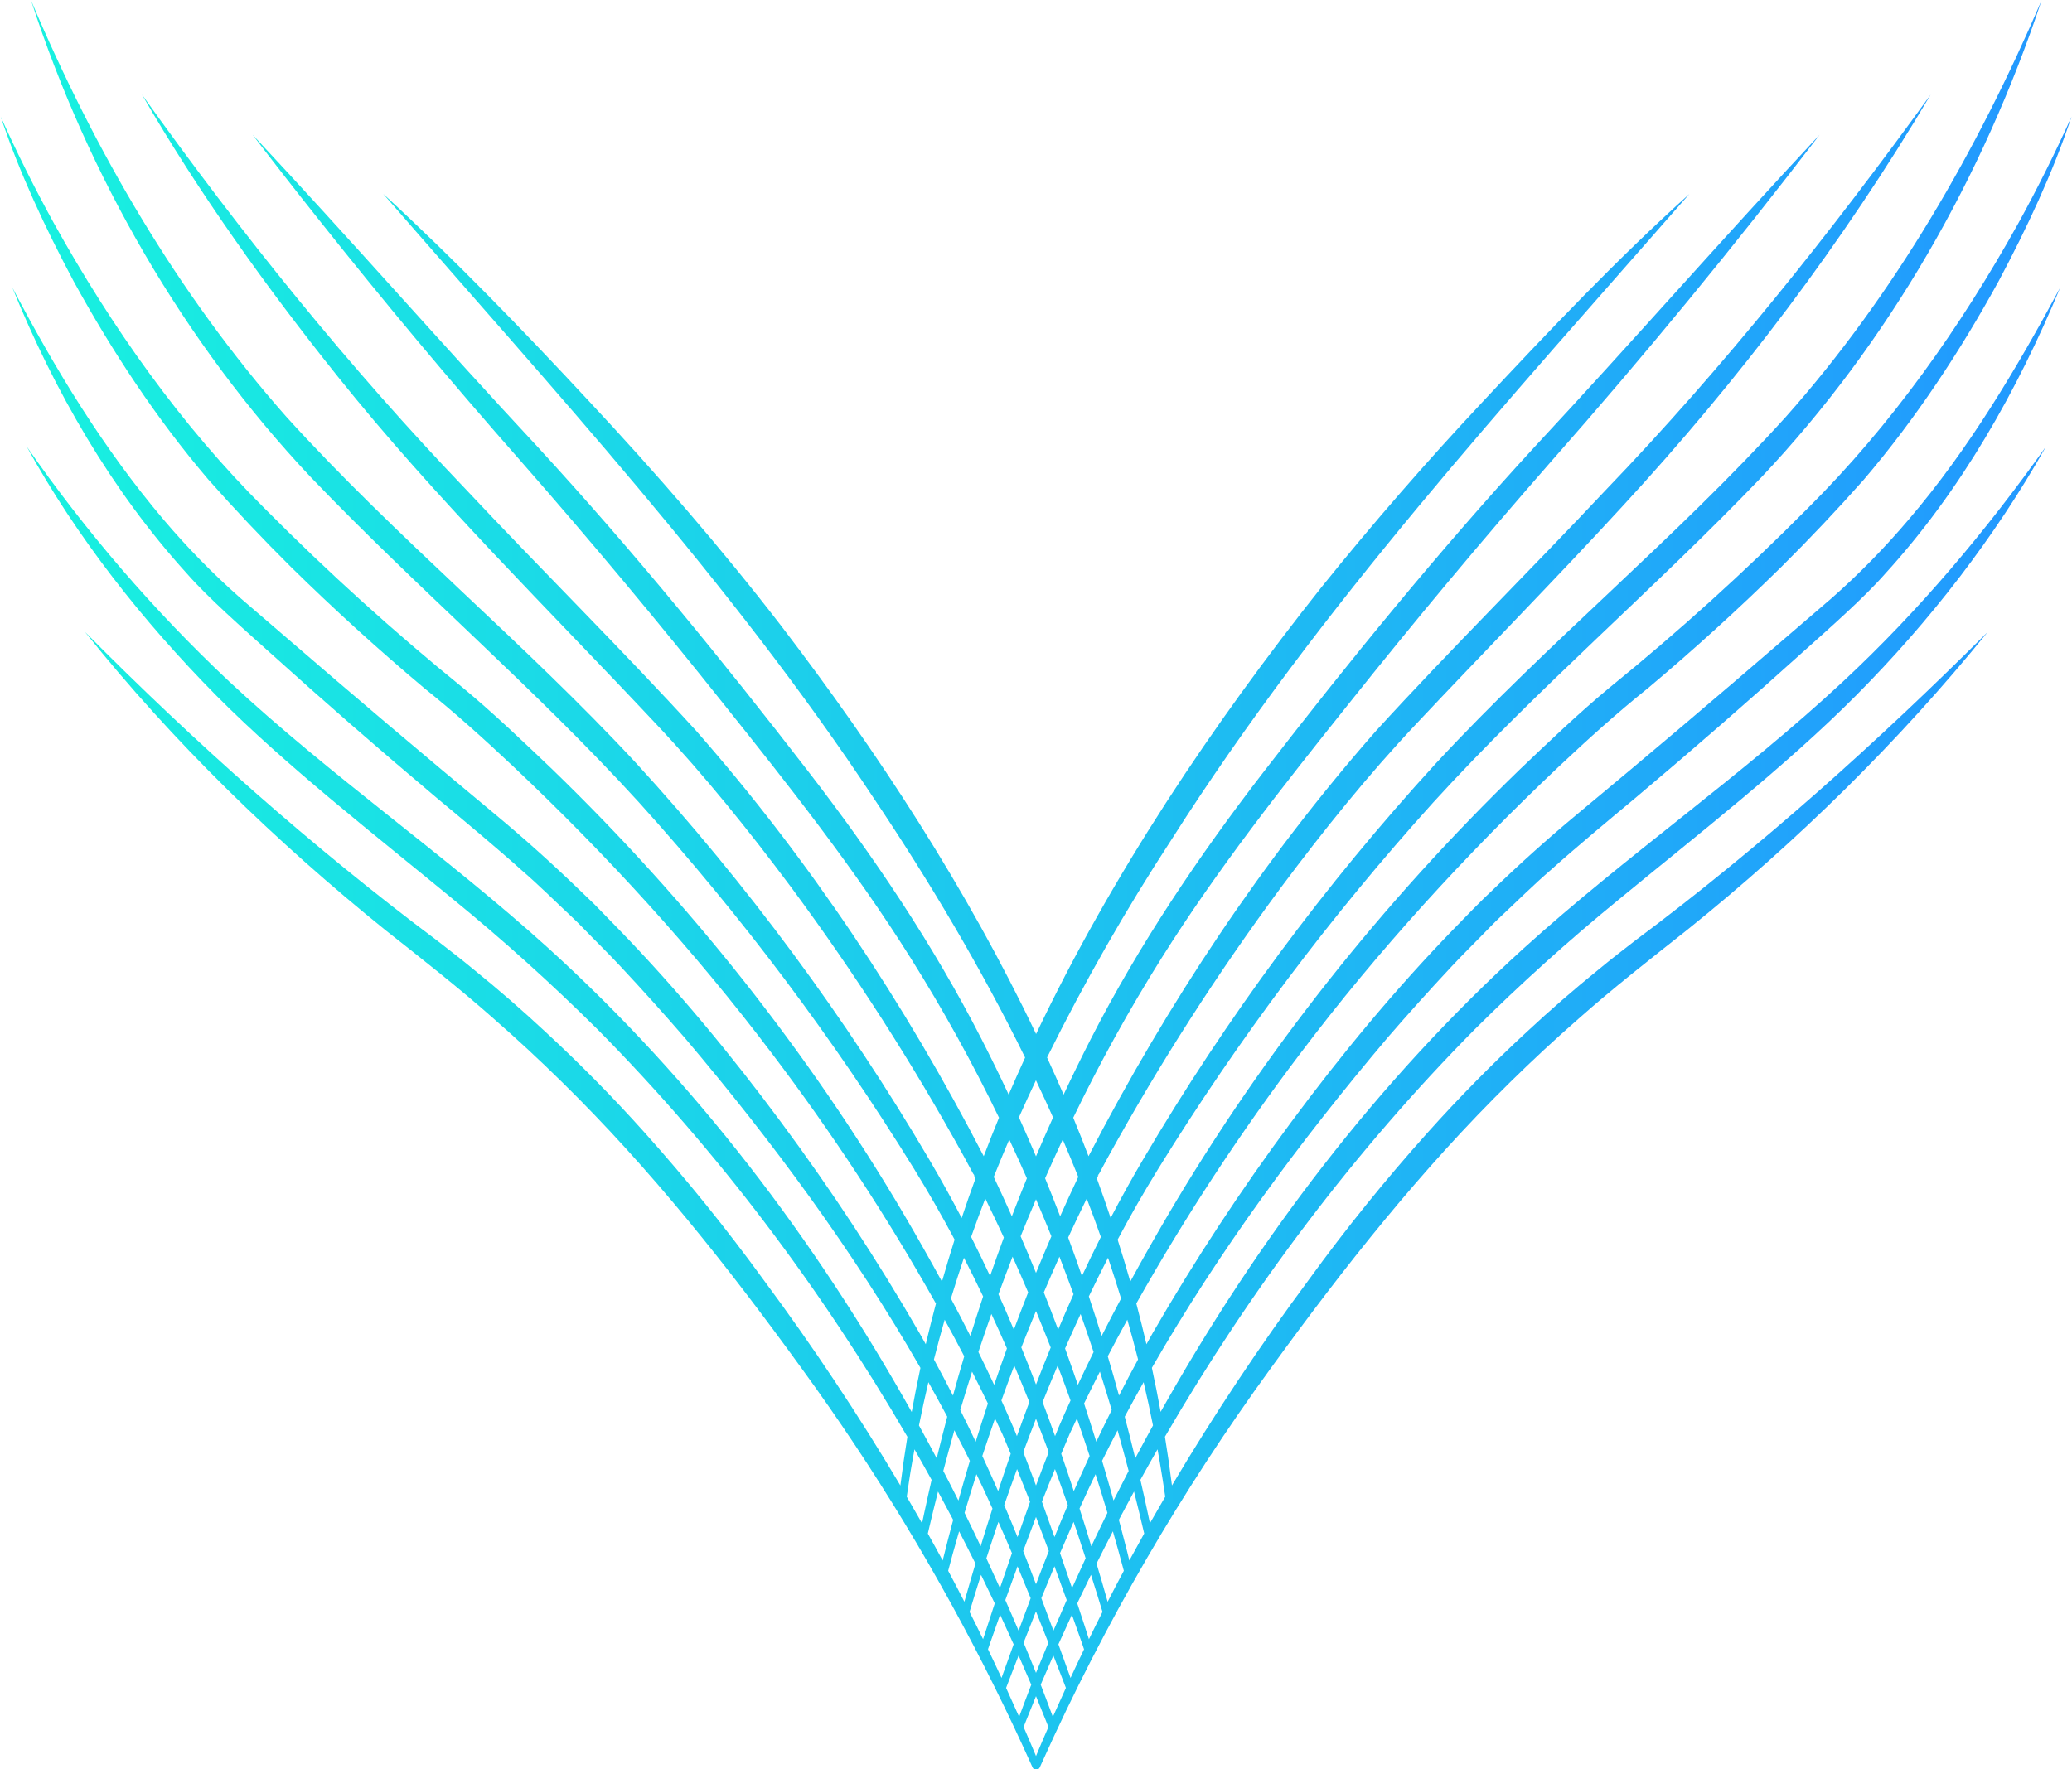
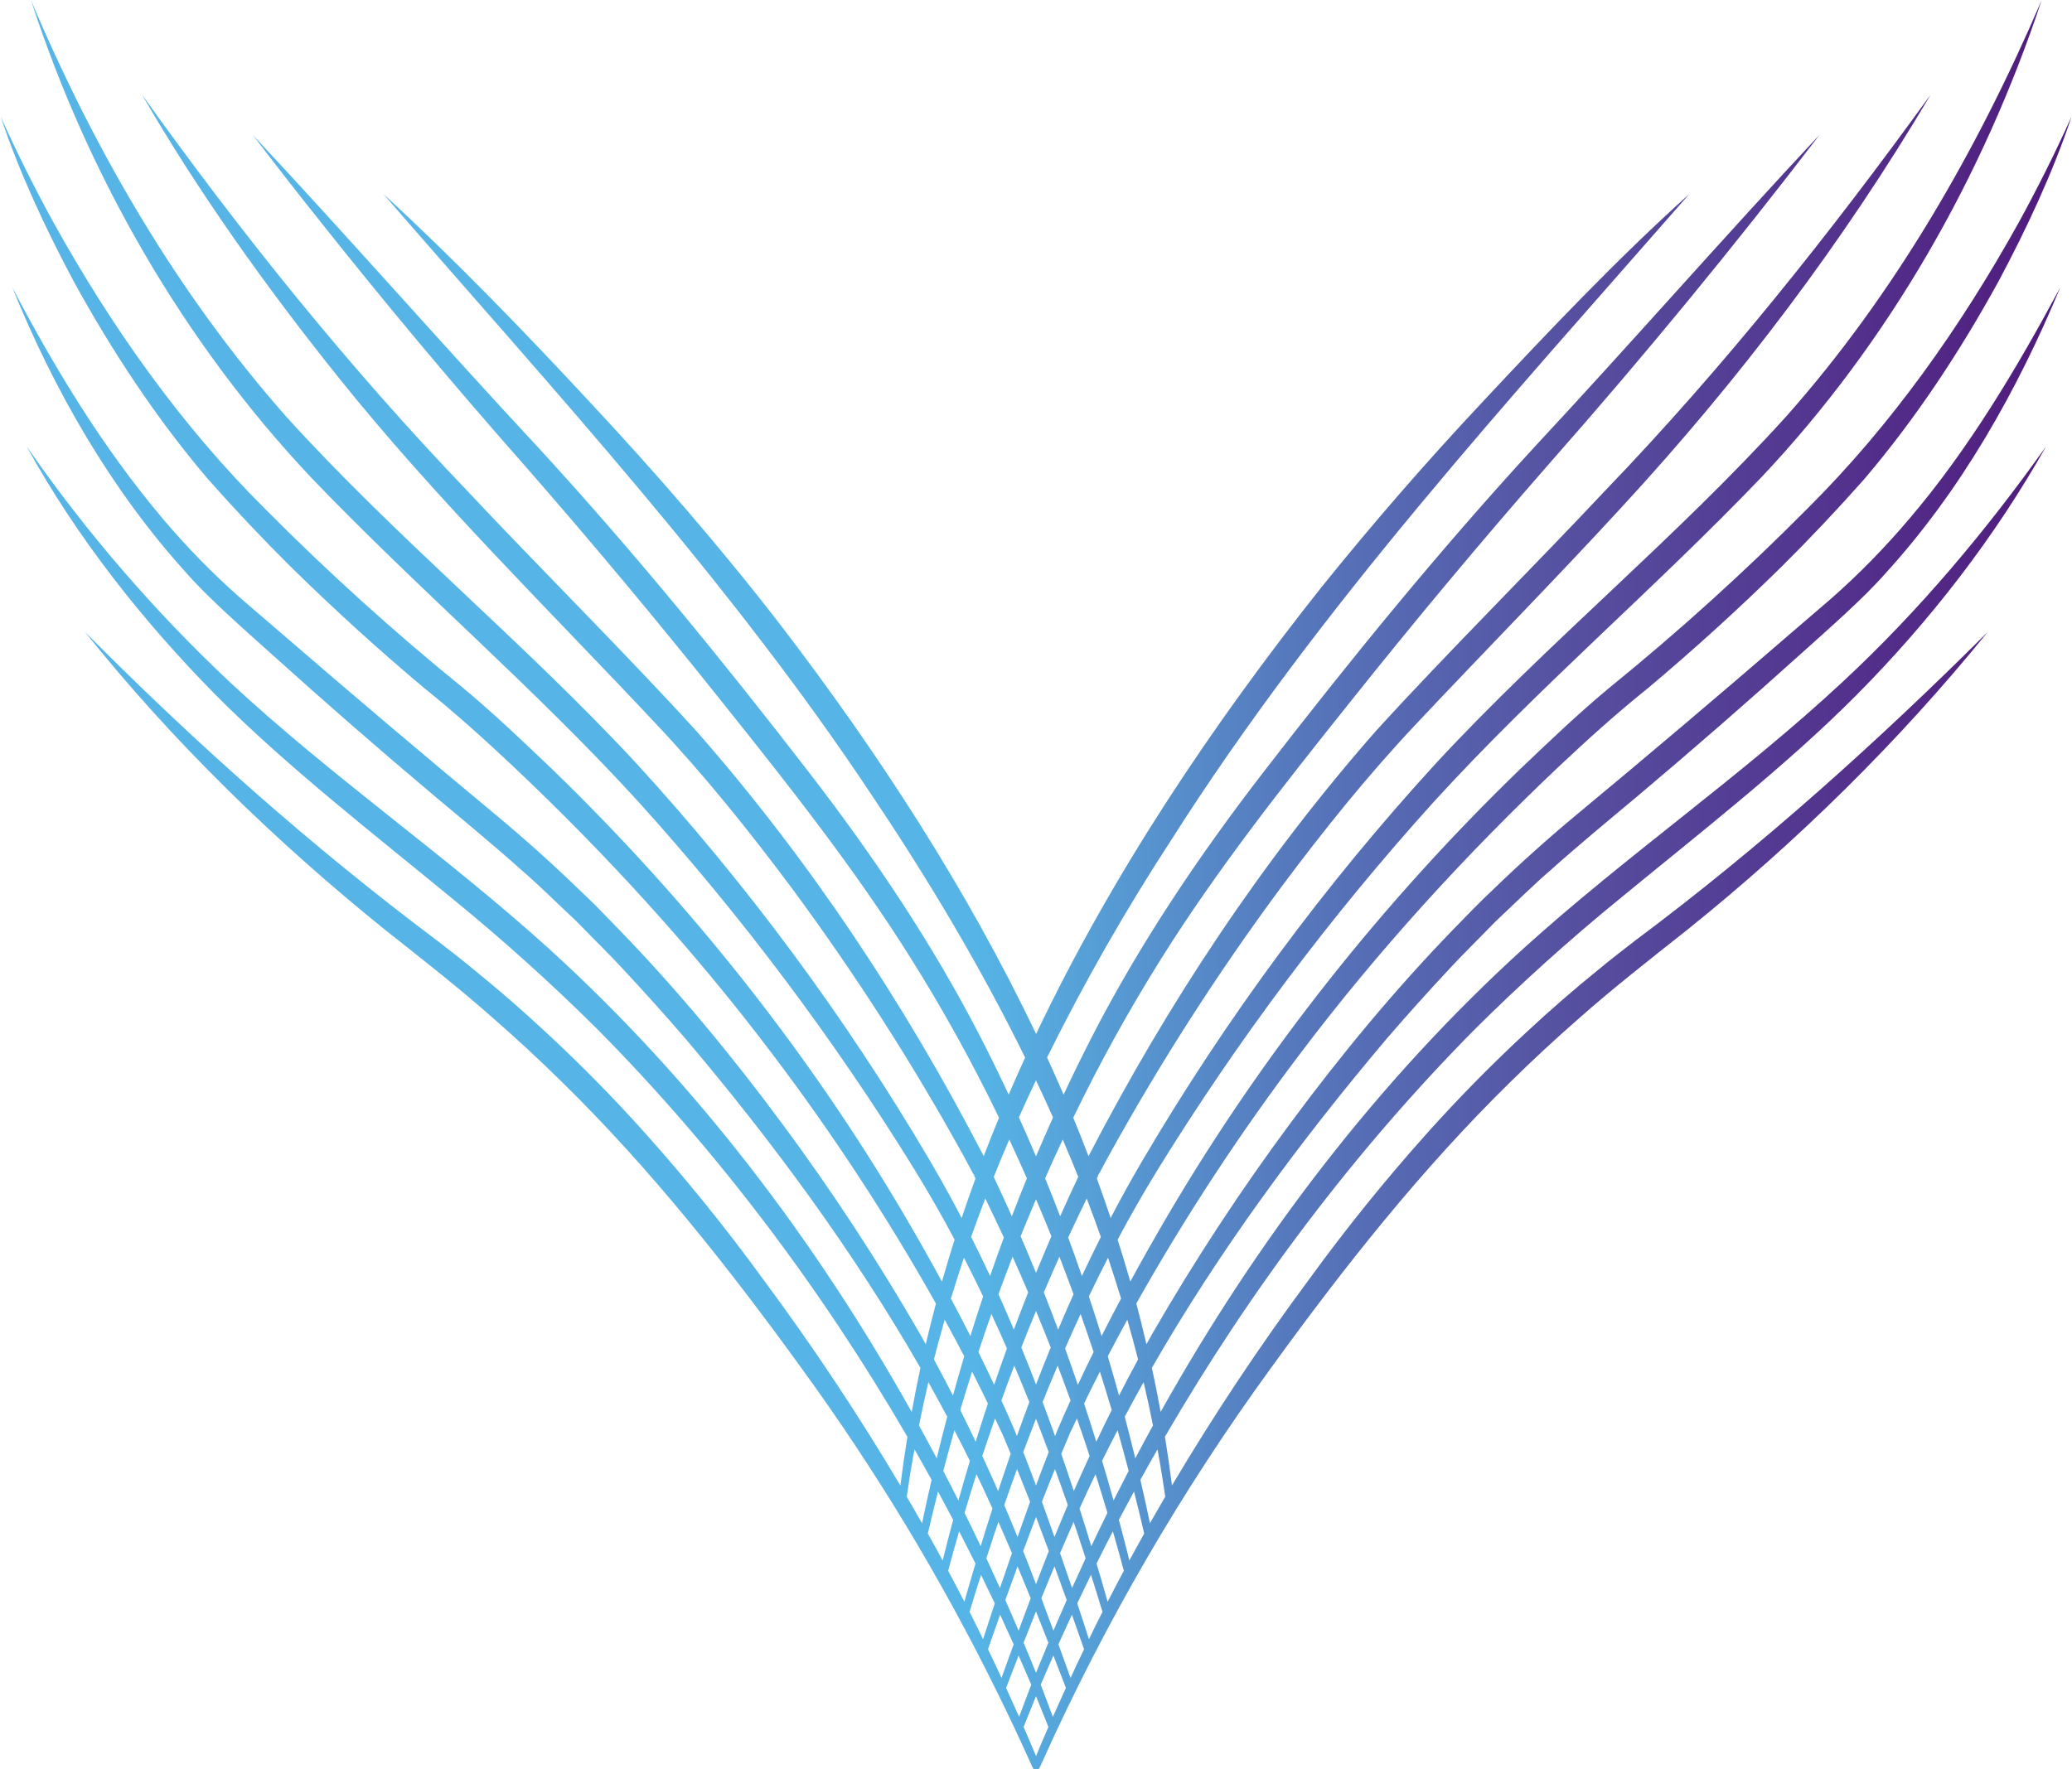
<svg xmlns="http://www.w3.org/2000/svg" viewBox="184 170 712 608" role="img" aria-label="VILAX">
  <defs>
-     <linearGradient id="g" gradientUnits="userSpaceOnUse" x1="184" y1="0" x2="896.0" y2="0">
-       <stop offset="0" stop-color="#18F2DF" />
-       <stop offset="1" stop-color="#2297FF" />
+     <linearGradient id="g" gradientUnits="userSpaceOnUse" x1="184" y1="0" x2="896" y2="0">
+       <stop offset="0" stop-color="#56B5E6" />
+       <stop offset="0.47" stop-color="#56B5E6" />
+       <stop offset="0.62" stop-color="#5679BD" />
+       <stop offset="0.76" stop-color="#564FA0" />
+       <stop offset="1" stop-color="#50197C" />
    </linearGradient>
  </defs>
  <path fill="url(#g)" d="M660.58 526.93a843 843 0 0 1 22.29-24.79c3.68-3.98 9.48-9.67 13.29-13.63.82-.86 2.52-2.53 3.39-3.34 5.75-5.37 11.44-11.07 17.4-16.18 8.12-7.33 20.57-17.68 29.09-24.78a2220 2220 0 0 0 57.88-50.45c8.34-7.49 20.72-18.36 27.96-26.66 26.04-28.55 45.28-62.76 60.08-98.28-14.93 27.77-31.42 55.57-52.09 79.77-8.17 9.62-17 18.68-26.46 27.01l-14.51 12.48a4761 4761 0 0 1-73.06 61.88 514 514 0 0 0-28.76 25.8c-4.11 3.8-9.72 9.61-13.65 13.67-20.05 20.67-38.7 43.23-55.81 66.36a756 756 0 0 0-47.52 72.41l-2.15 3.84a502 502 0 0 0-3.48-14 758 758 0 0 1 56.45-86.07c26.63-35.27 56.64-68.14 88.75-98.49 9.94-9.36 19.99-18.44 30.62-26.95a791 791 0 0 0 45.79-41.63 644 644 0 0 0 28.38-30.04c17.9-21 33.14-44.17 46.39-68.33 9.64-18.1 18.57-37.18 24.99-56.43a520 520 0 0 1-18.31 36.68c-19.82 35.6-43.54 69.29-72.48 98.07a851 851 0 0 1-68.1 61.61c-10.49 8.71-20.74 18.52-30.6 27.92-46.89 45.39-88.03 97.11-121.09 153.39a834 834 0 0 0-12.86 22.74 479 479 0 0 0-4.35-14.42q6.54-12.3 13.85-24.18a871 871 0 0 1 94.71-126.21c35.62-39.08 76.07-73.42 112.64-111.64 43.9-46.49 76.2-103.43 96.28-163.89-22.03 51.3-50.48 100.98-87.77 143.01-37.87 41.81-81.81 77.63-120.18 119.03a811 811 0 0 0-100.92 136.56 433 433 0 0 0-11.01 19.88q-2.28-6.84-4.75-13.61l.57-1.15-.32.2q.52-.54.82-1.16l.12-.24.21-.4.85-1.61 1.74-3.21a825 825 0 0 1 59.26-92.39c14.56-19.53 29.83-38.58 46.54-56.29 22.95-24.44 48.22-50.1 70.83-74.76 39.99-43.35 75.86-90.71 105.9-141.49-34.33 47.46-71.05 93.68-111.76 136.02-25.09 26.77-54.04 55.46-78.76 82.59-38.95 44.32-71.78 93.9-98.85 146.27a535 535 0 0 0-5.25-13.24 565 565 0 0 1 30.36-54.89c19.22-30.63 41.66-59.04 64.22-87.28a2307 2307 0 0 1 69.65-83.41 2082 2082 0 0 0 92.25-112.29c-32.92 35.17-64.98 71.88-97.89 107.23-32.85 35.72-63.51 73.35-93.15 111.75-22.3 28.9-42.79 59.33-59.43 91.87a623 623 0 0 0-9.33 19.09 582 582 0 0 0-5.68-12.76 727 727 0 0 1 42.88-75.09c50.89-80.04 115.53-150.49 177.82-221.71-24.65 22.16-48.27 47.1-71.05 71.46a1113 1113 0 0 0-55.18 63.47c-37.69 47.47-72.1 98.81-98.24 153.79-23.76-49.91-54.32-96.83-87.79-140.55-20.53-26.62-42.68-52.14-65.6-76.7-22.75-24.49-46.34-48.92-70.96-71.54 58.14 67.06 119.45 133.44 168.61 207.8 19.1 28.49 36.79 58.21 51.97 89.09a602 602 0 0 0-5.65 12.74 611 611 0 0 0-9.33-19.08c-16.64-32.54-37.14-62.97-59.43-91.87-29.64-38.41-60.3-76.03-93.15-111.75-32.91-35.35-64.98-72.05-97.89-107.23q11.02 14.45 22.33 28.66a2086 2086 0 0 0 69.92 83.63 2298 2298 0 0 1 69.65 83.41c22.57 28.24 45 56.65 64.22 87.28a565 565 0 0 1 30.36 54.88q-2.72 6.58-5.25 13.24c-27.07-52.36-59.91-101.94-98.85-146.26-24.72-27.13-53.68-55.83-78.76-82.59-40.65-42.46-77.44-88.18-111.66-136.08 19.52 33.78 42.72 66.21 67.22 96.84 33.55 41.98 72.7 80.3 109.42 119.47 16.7 17.71 31.98 36.76 46.54 56.29a825 825 0 0 1 59.26 92.39c.55 1 2.09 3.88 2.59 4.82l.21.4.12.24q.31.63.82 1.16l-.32-.2.58 1.15a498 498 0 0 0-4.75 13.61 444 444 0 0 0-11.02-19.89 811 811 0 0 0-100.93-136.56c-38.37-41.4-82.31-77.22-120.18-119.03-37.2-42.14-65.82-91.37-87.66-143.06 19.61 60.29 52.41 117.49 96.16 163.93 36.56 38.22 77.01 72.55 112.64 111.64a870 870 0 0 1 94.71 126.21 441 441 0 0 1 13.85 24.18q-2.27 7.18-4.34 14.44a835 835 0 0 0-12.87-22.75c-33.06-56.27-74.2-107.99-121.09-153.39-9.86-9.4-20.12-19.22-30.6-27.92a851 851 0 0 1-68.1-61.61c-28.94-28.78-52.67-62.47-72.48-98.07a512 512 0 0 1-18.31-36.68c6.41 19.24 15.35 38.33 24.99 56.43 13.25 24.16 28.49 47.33 46.39 68.33A644 644 0 0 0 284 364.9a791 791 0 0 0 45.79 41.63c10.63 8.51 20.67 17.59 30.62 26.95 32.11 30.35 62.12 63.22 88.75 98.49a758 758 0 0 1 56.46 86.1q-1.85 6.95-3.5 13.97-1.06-1.92-2.15-3.83a756 756 0 0 0-47.52-72.41c-17.12-23.13-35.77-45.7-55.81-66.36l-8.42-8.65c-1.12-1.09-4.06-3.9-5.23-5.02a514 514 0 0 0-28.76-25.8 4868 4868 0 0 1-73.06-61.88l-14.51-12.48a261 261 0 0 1-26.46-27.01c-20.59-24.31-37.21-51.64-51.98-79.82 14.34 35.39 34.07 69.8 59.97 98.33 7.24 8.3 19.74 19.27 27.96 26.66a2203 2203 0 0 0 57.88 50.45c8.45 7.05 21 17.48 29.09 24.78 5.96 5.11 11.64 10.81 17.4 16.18a97 97 0 0 1 3.39 3.34c3.79 3.94 9.63 9.66 13.29 13.63a843 843 0 0 1 22.29 24.79c29.94 35.39 57.67 73 80.8 113.24a451 451 0 0 0-3 15.16c-33.13-59.15-74.48-113.67-124.74-159.33-35.38-32.03-74.82-59.16-109.72-91.69a510 510 0 0 1-69.66-80.85c17.18 31.24 39.91 60.06 65.1 85.56 24.39 24.54 54.76 48.1 81.54 70.15a684 684 0 0 1 49.49 44.6c41.29 41.75 76.92 89.18 106.51 140.08a453 453 0 0 0-2.41 16.75l-.01-.02a829 829 0 0 0-47.06-70.75 633 633 0 0 0-40.77-50.49 514 514 0 0 0-34.19-34.74 465 465 0 0 0-24.55-21.33c-4.17-3.46-8.46-6.77-12.73-10.07-42.91-32.18-83.01-67.79-120.89-106.01 30.1 37.72 65.46 72.02 103.18 102.45 12.19 9.62 25.74 20.25 37.29 30.51a536 536 0 0 1 23.46 21.77c30.56 29.97 57.18 63.65 82.26 98.31a757 757 0 0 1 66.53 109.91 747 747 0 0 1 12.05 25.47l.72 1.59.11.25v.01c.45 1.08 2.05 1.09 2.51 0l.01-.02.11-.25.72-1.59a759 759 0 0 1 78.58-135.38c25.08-34.66 51.69-68.34 82.26-98.31a542 542 0 0 1 23.46-21.77c11.57-10.28 25.05-20.83 37.29-30.51 37.86-30.42 72.69-64.65 103.27-102.38-37.92 37.79-78.04 73.89-120.98 105.93-4.26 3.3-8.56 6.61-12.73 10.07a470 470 0 0 0-24.55 21.33 519 519 0 0 0-34.2 34.74 631 631 0 0 0-40.76 50.49 830 830 0 0 0-47.06 70.75l-.01.02q-1.05-8.4-2.41-16.76c29.59-50.9 65.21-98.33 106.51-140.08a684 684 0 0 1 49.49-44.6c26.78-22.05 57.2-45.65 81.54-70.15 25.33-25.51 47.54-54.18 65.2-85.5-20.55 28.94-43.66 56.51-69.76 80.78-34.9 32.53-74.34 59.66-109.72 91.69-50.25 45.66-91.61 100.18-124.74 159.33a451 451 0 0 0-3.01-15.15c23.13-40.24 50.86-77.85 80.8-113.25Zm-85.51 110.34a564 564 0 0 0-6.54 12.42 647 647 0 0 0-3.87-13.5q3.3-6.33 6.72-12.58 1.95 6.8 3.69 13.66m-3 69.12-.72-2.96-2.35-9.07-.53-1.94q2.57-4.89 5.21-9.75a772 772 0 0 1 3.5 14.44 699 699 0 0 0-5.11 9.27Zm-5.42-20.63a731 731 0 0 0-3.94-13.65q2.6-5.28 5.32-10.49 1.98 6.96 3.81 13.97a811 811 0 0 0-5.2 10.17Zm-14.26 30.09-4.13-12.01q2.3-5.39 4.66-10.73l1.2 3.52c.88 2.63 1.9 5.74 2.94 8.98q-2.37 5.1-4.67 10.24M540 745a707 707 0 0 0-4.26-10.37q2.11-5.38 4.25-10.75 2.14 5.37 4.26 10.76-2.16 5.17-4.25 10.37Zm-5.79 15.13a747 747 0 0 0-4.49-9.95l.03-.07.86-2.24 3.41-8.83q2.16 4.89 4.25 9.79l.1.25c-1.41 3.64-2.79 7.35-4.17 11.04Zm-11.27-54.5c1.06-3.28 2.09-6.41 2.94-8.99l1.2-3.52q2.37 5.34 4.66 10.73l-4.13 12.01a784 784 0 0 0-4.67-10.23m-7.55 14.93a633 633 0 0 0-5.57-10.64l.34-1.27 1.21-4.51 2.21-7.79a886 886 0 0 1 5.62 11.09 883 883 0 0 0-3.81 13.12m-12.56-23.44.48-2.04q1.46-6.22 3.02-12.4 2.64 4.86 5.21 9.75l-.53 1.94c-.61 2.35-2.24 8.56-3.08 12.02a557 557 0 0 0-5.1-9.27M540 714.53a746 746 0 0 0-4.41-11.4q2.18-5.86 4.41-11.71 2.24 5.84 4.41 11.71-2.26 5.68-4.41 11.4m-2.28-62.61a681 681 0 0 0-4.28 11.71l-1.03-2.56q-2.1-4.88-4.3-9.69 2.16-6.02 4.43-11.99a717 717 0 0 1 5.17 12.53Zm-2.77-18.75q2.46-6.3 5.05-12.54 2.58 6.24 5.06 12.54a580 580 0 0 0-5.05 12.72q-2.46-6.39-5.05-12.72Zm5.05 24.49q2.23 5.71 4.37 11.45a616 616 0 0 0-4.37 11.5 616 616 0 0 0-4.37-11.5q2.14-5.75 4.37-11.45m-11.6 5.15q1.48 3.43 2.91 6.9a965 965 0 0 0-4.32 12.82 620 620 0 0 0-5.44-12.08 723 723 0 0 1 4.37-12.89q1.25 2.62 2.47 5.25Zm5.08 12.14q2.28 5.6 4.49 11.23a1246 1246 0 0 0-4.31 12.14 622 622 0 0 0-4.58-11q2.16-6.2 4.41-12.37Zm8.55 11.23q2.2-5.64 4.49-11.23 2.25 6.17 4.41 12.37a622 622 0 0 0-4.58 11q-2.12-6.08-4.31-12.14Zm6.65-16.47q1.44-3.46 2.91-6.9l2.47-5.25a723 723 0 0 1 4.37 12.89 655 655 0 0 0-5.44 12.08 839 839 0 0 0-4.32-12.82Zm-1.1-8.64-1.03 2.56a681 681 0 0 0-4.28-11.71q2.52-6.29 5.17-12.53 2.27 5.97 4.43 11.99-2.2 4.81-4.3 9.69Zm2.41-27.58q2.61-5.96 5.34-11.84a695 695 0 0 1 4.46 13.08q-2.76 5.61-5.41 11.28a660 660 0 0 0-4.39-12.51Zm-2.38-6.46q-2.4-6.42-4.92-12.81 2.62-6.17 5.36-12.27 2.48 6.42 4.85 12.91a526 526 0 0 0-5.29 12.17M540 607.52a695 695 0 0 0-5.28-12.58q2.57-6.39 5.28-12.72a709 709 0 0 1 5.29 12.72q-2.7 6.27-5.29 12.58m-2.69 6.7a705 705 0 0 0-4.92 12.81 566 566 0 0 0-5.29-12.17q2.35-6.48 4.85-12.91 2.74 6.1 5.36 12.27m-7.3 19.27q-2.25 6.24-4.39 12.51a583 583 0 0 0-5.41-11.28q2.16-6.57 4.46-13.08a571 571 0 0 1 5.34 11.84Zm-6.54 18.92a744 744 0 0 0-4.2 13.15 607 607 0 0 0-5.29-10.89q1.96-6.62 4.05-13.2 2.77 5.44 5.44 10.95Zm-6.19 19.7a817 817 0 0 0-3.94 13.65 748 748 0 0 0-5.2-10.17q1.84-7 3.81-13.97 2.72 5.22 5.32 10.49ZM515.45 690q1.98-6.66 4.09-13.28l2.33 4.89q1.6 3.45 3.17 6.92l-2.26 7.1c-.55 1.76-1.15 3.75-1.79 5.84a711 711 0 0 0-5.54-11.47m18.2 18.37q2.29 5.48 4.52 10.98a1095 1095 0 0 0-4.15 11.16 758 758 0 0 0-4.56-10.52q2.07-5.81 4.2-11.61Zm8.18 10.97q2.23-5.5 4.52-10.97 2.12 5.8 4.2 11.62-2.32 5.25-4.56 10.52-2.06-5.64-4.15-11.16Zm15.39-23.71q-1.12-3.56-2.26-7.1 1.57-3.47 3.17-6.92 1.16-2.46 2.33-4.89 2.11 6.63 4.09 13.28a808 808 0 0 0-5.55 11.48zm3.5-30.07q-2.04-6.6-4.2-13.15 2.67-5.5 5.44-10.95 2.1 6.58 4.05 13.2-2.7 5.42-5.29 10.89Zm8.52-49.23a717 717 0 0 0-6.7 12.9q-2.12-6.84-4.38-13.62 3.2-6.69 6.59-13.29 2.34 6.97 4.48 14Zm-6.95-21.16a519 519 0 0 0-6.51 13.43 611 611 0 0 0-4.73-13.23q3.12-6.74 6.38-13.4 2.51 6.57 4.86 13.21Zm-7.77-20.64q-3.19 6.74-6.22 13.53-2.52-6.56-5.17-13.06a620 620 0 0 1 5.59-12.32l.47-.99a551 551 0 0 1 5.33 12.84m-14.54-33.2q3.02 6.34 5.88 12.76-3 6.66-5.86 13.38-2.86-6.74-5.87-13.41 2.85-6.4 5.85-12.73m-8.7 21.36q2.86 6.12 5.59 12.32a668 668 0 0 0-5.17 13.06q-3.03-6.8-6.22-13.54 2.58-6.45 5.33-12.85l.48 1.01Zm-8.71 19.27q3.26 6.66 6.38 13.4a694 694 0 0 0-4.73 13.23q-3.15-6.77-6.51-13.43 2.34-6.63 4.86-13.2m-7.33 20.36q3.38 6.6 6.59 13.29a719 719 0 0 0-4.38 13.62 716 716 0 0 0-6.69-12.9q2.14-7.03 4.48-14.01m-6.62 21.3q3.43 6.25 6.72 12.57a614 614 0 0 0-3.87 13.5q-3.2-6.25-6.54-12.41 1.74-6.85 3.69-13.66m-5.6 21.48q3.31 5.9 6.48 11.85a713 713 0 0 0-3.62 14.31q-3-5.67-6.09-11.3 1.49-7.47 3.23-14.86m-7.43 39.34c.58-3.89 1.14-7.89 1.85-11.76q.38-2.25.8-4.5a719 719 0 0 1 5.89 10.48q-1.31 5.68-2.53 11.38l-.75 3.55q-2.6-4.58-5.26-9.13s0-.01 0-.02m21.58 39.61.68-2.24a643 643 0 0 1 3.26-10.5 737 737 0 0 1 4.72 9.82c-1.22 3.7-3.23 9.8-4.02 12.3a543 543 0 0 0-4.64-9.37Zm6.33 12.85.79-2.31 3.38-9.58q2.36 5.07 4.65 10.19l-4.17 11.55q-2.27-4.95-4.64-9.85Zm16.5 36.69a632 632 0 0 0-4.26-9.98q.08-.14.12-.3l.82-2.08q1.64-4.12 3.32-8.21l3.32 8.21.82 2.08.13.3c-1.49 3.4-2.94 6.78-4.26 9.98Zm5.79-13.47c-1.38-3.7-2.74-7.36-4.17-11.05l.1-.25a934 934 0 0 1 4.25-9.79l3.42 8.83.86 2.24.03.07a884 884 0 0 0-4.48 9.94Zm6.08-13.37-4.17-11.56q2.28-5.1 4.64-10.18l3.38 9.58.79 2.32a518 518 0 0 0-4.64 9.84m6.31-13.33-1.47-4.58-2.54-7.72q2.32-4.92 4.72-9.82a910 910 0 0 1 3.96 12.74 544 544 0 0 0-4.65 9.37Zm6.43-12.86a696 696 0 0 0-3.81-13.12q2.76-5.57 5.62-11.09c.97 3.41 2.85 10 3.42 12.3l.34 1.27a596 596 0 0 0-5.56 10.64Zm17.95-47.88c.68 3.86 1.27 7.83 1.85 11.76a855 855 0 0 0-5.26 9.14l-.75-3.55q-1.22-5.7-2.53-11.38a719 719 0 0 1 5.89-10.48zm-2.35-12.73q-3.1 5.63-6.1 11.31a713 713 0 0 0-3.62-14.31 592 592 0 0 1 6.49-11.86q1.74 7.4 3.22 14.87Z" />
</svg>
